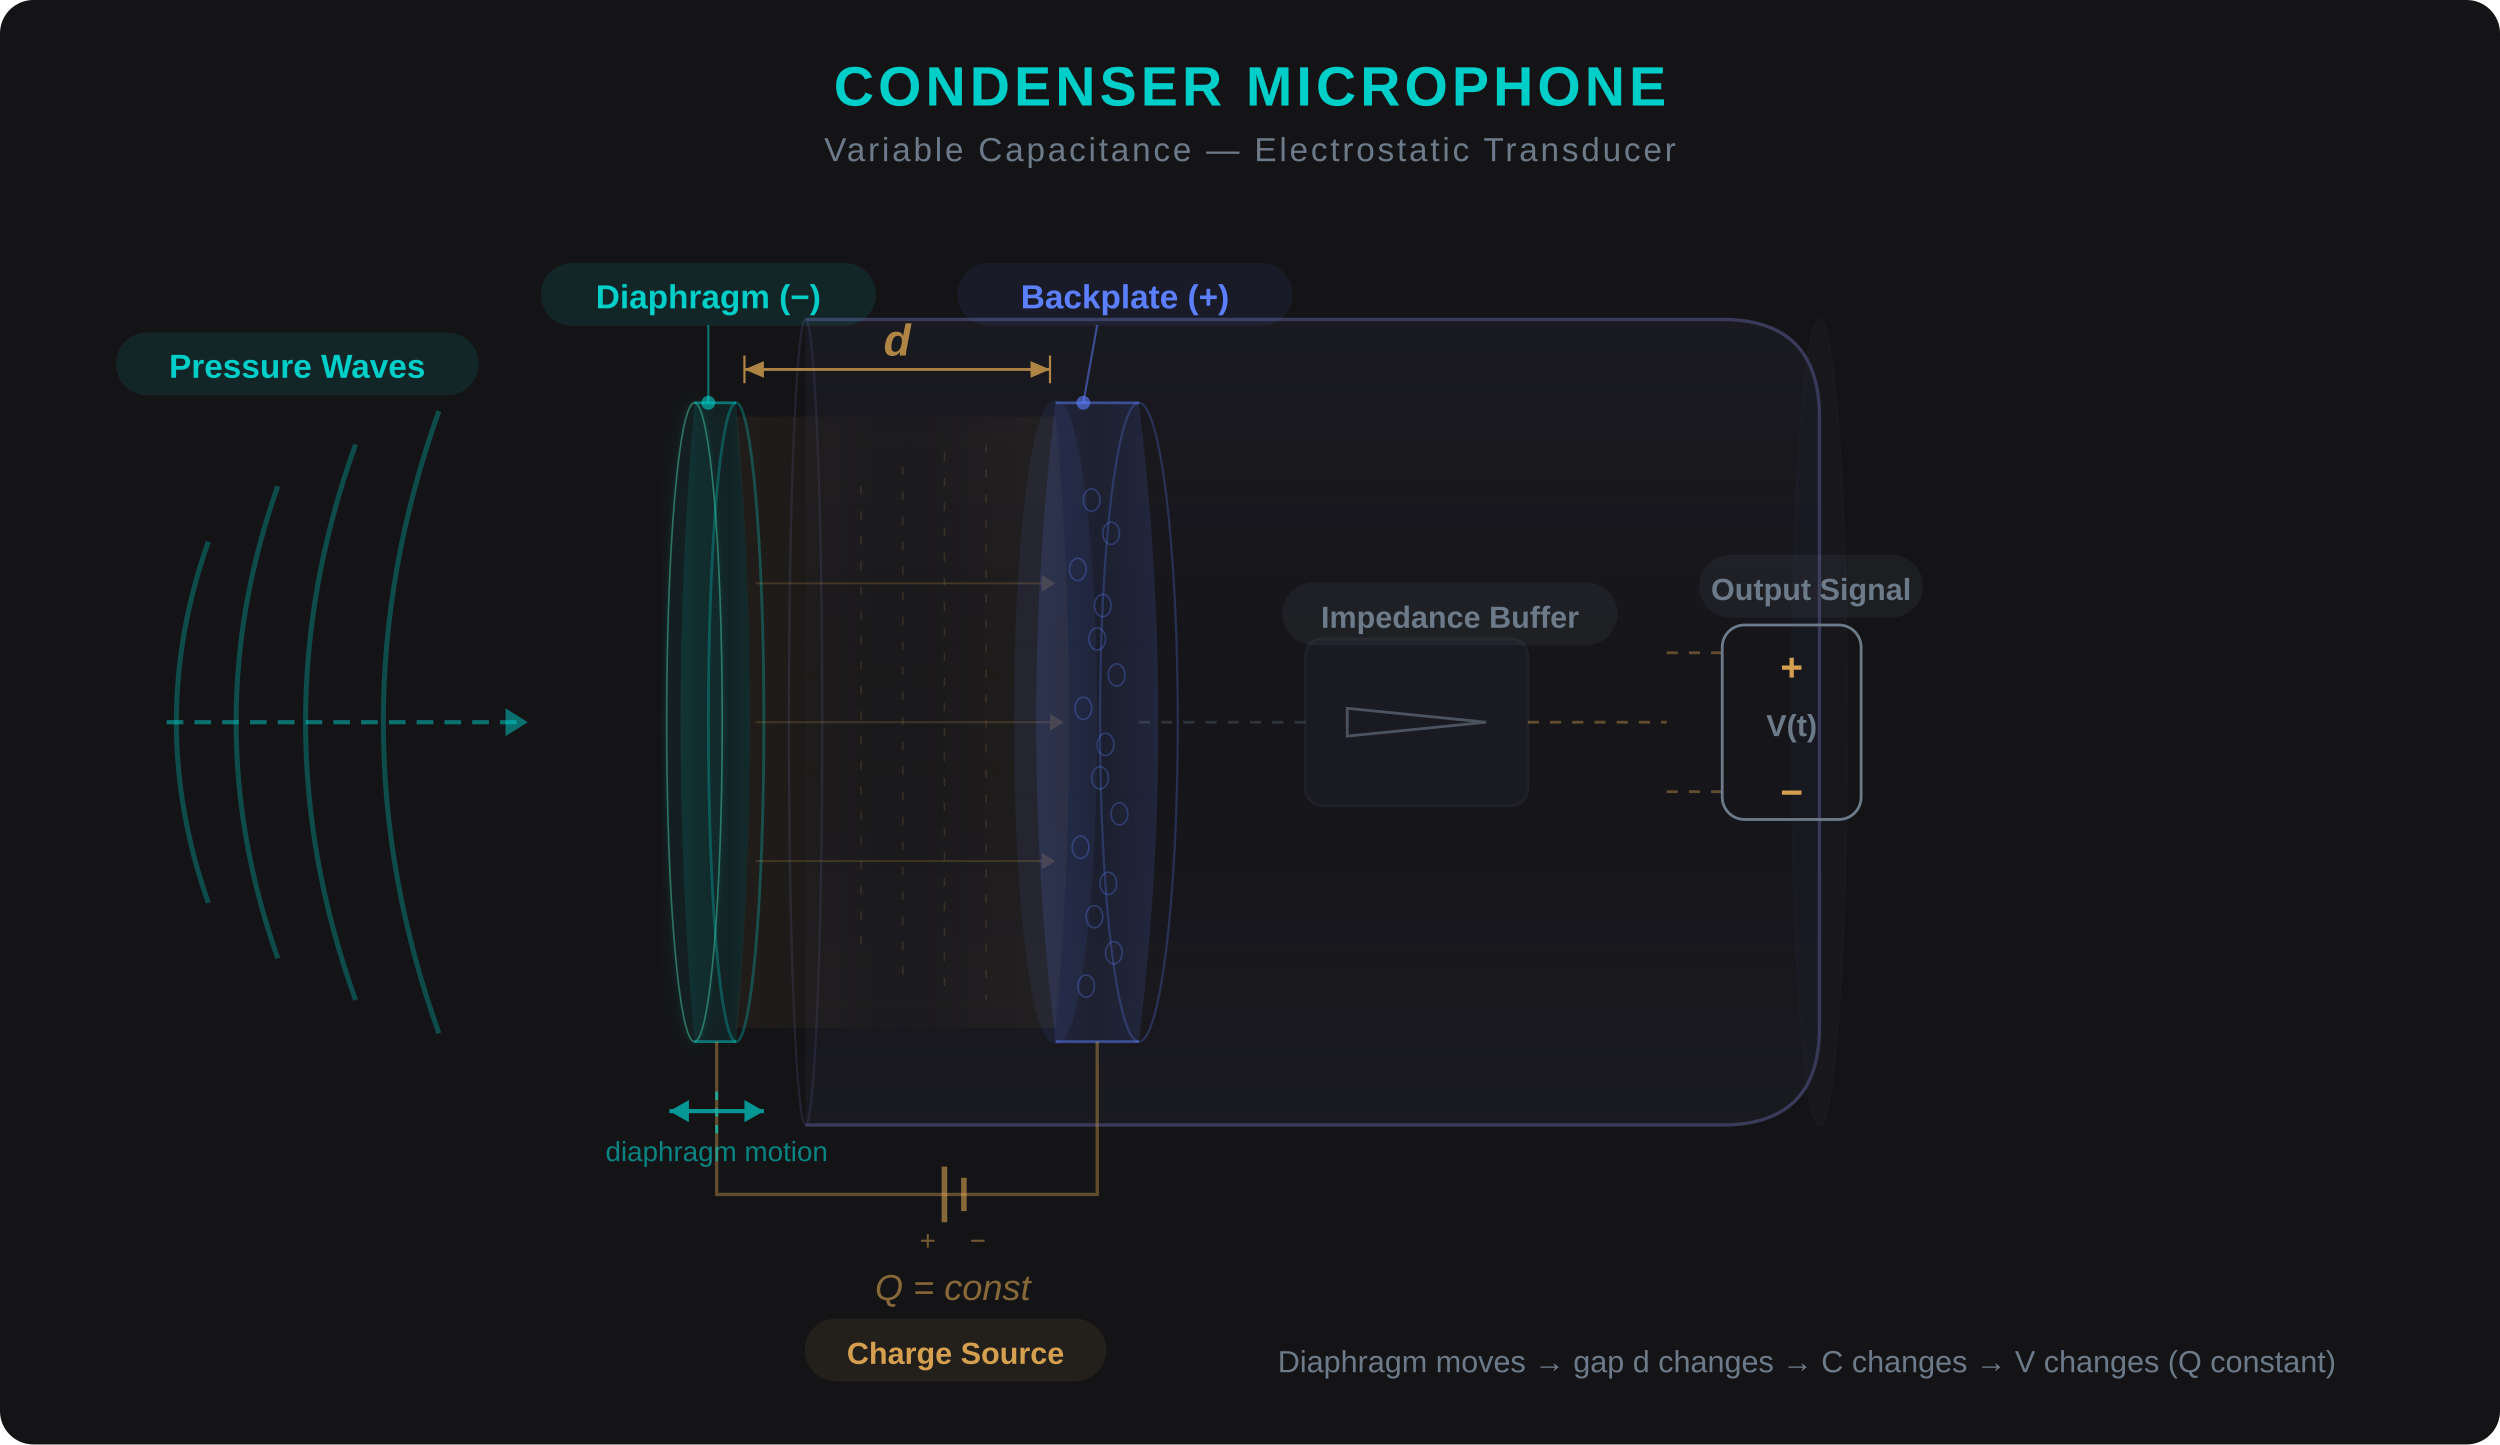
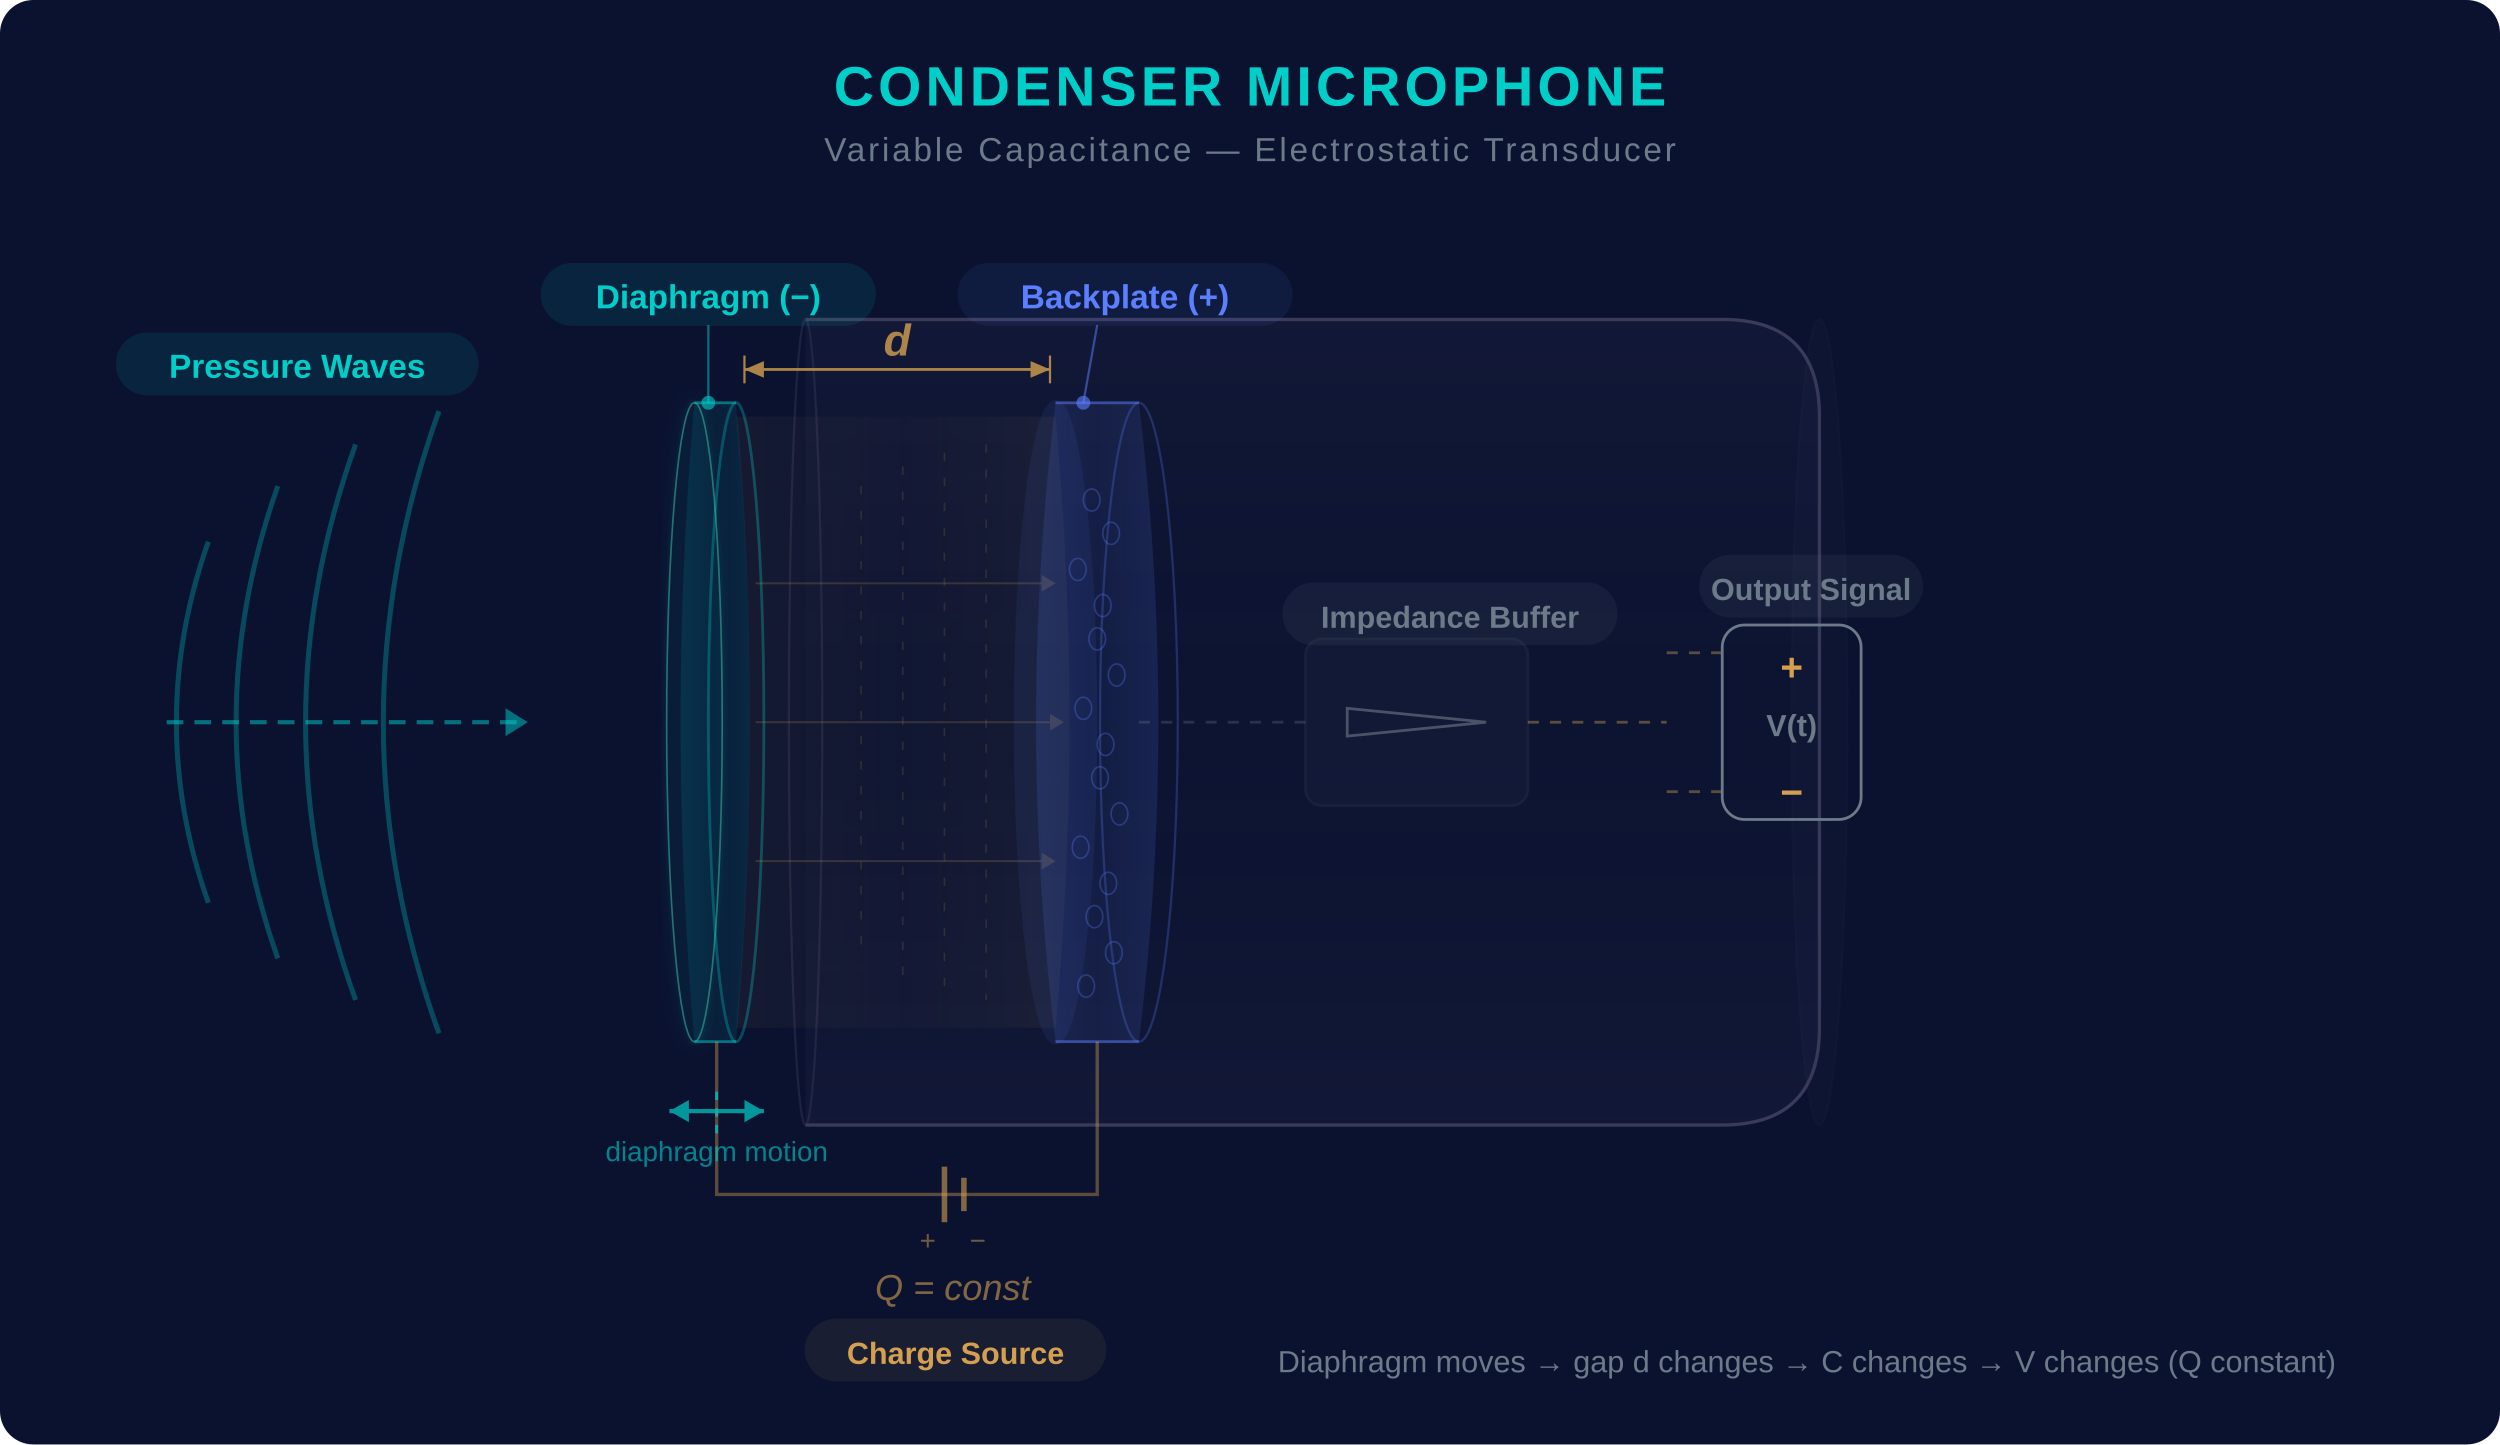
<svg xmlns="http://www.w3.org/2000/svg" viewBox="0 0 900 520" width="900" height="520">
  <defs>
    <linearGradient id="bgGrad" x1="0%" y1="0%" x2="0%" y2="100%">
-       <stop offset="0%" stop-color="#141416" />
-       <stop offset="100%" stop-color="#141416" />
+       <stop offset="0%" stop-color="#0a1230" />
+       <stop offset="100%" stop-color="#0a1230" />
    </linearGradient>
    <filter id="glow">
      <feGaussianBlur stdDeviation="3" result="coloredBlur" />
      <feMerge>
        <feMergeNode in="coloredBlur" />
        <feMergeNode in="SourceGraphic" />
      </feMerge>
    </filter>
    <filter id="glowSoft">
      <feGaussianBlur stdDeviation="2" result="coloredBlur" />
      <feMerge>
        <feMergeNode in="coloredBlur" />
        <feMergeNode in="SourceGraphic" />
      </feMerge>
    </filter>
    <linearGradient id="backplateGrad" x1="0%" y1="0%" x2="100%" y2="0%">
      <stop offset="0%" stop-color="#5B7FFF" stop-opacity="0.15" />
      <stop offset="50%" stop-color="#5B7FFF" stop-opacity="0.08" />
      <stop offset="100%" stop-color="#5B7FFF" stop-opacity="0.15" />
    </linearGradient>
    <linearGradient id="diaphragmGrad" x1="0%" y1="0%" x2="100%" y2="0%">
      <stop offset="0%" stop-color="#00CEC9" stop-opacity="0.12" />
      <stop offset="50%" stop-color="#00CEC9" stop-opacity="0.06" />
      <stop offset="100%" stop-color="#00CEC9" stop-opacity="0.12" />
    </linearGradient>
    <linearGradient id="fieldGrad" x1="0%" y1="0%" x2="100%" y2="0%">
      <stop offset="0%" stop-color="#d4a050" stop-opacity="0.06" />
      <stop offset="50%" stop-color="#d4a050" stop-opacity="0.02" />
      <stop offset="100%" stop-color="#d4a050" stop-opacity="0.06" />
    </linearGradient>
    <linearGradient id="housingGrad" x1="0%" y1="0%" x2="0%" y2="100%">
      <stop offset="0%" stop-color="#3a3a5a" stop-opacity="0.15" />
      <stop offset="50%" stop-color="#2a2a4a" stop-opacity="0.06" />
      <stop offset="100%" stop-color="#3a3a5a" stop-opacity="0.15" />
    </linearGradient>
  </defs>
  <rect width="900" height="520" fill="url(#bgGrad)" rx="12" />
  <text x="450" y="38" text-anchor="middle" fill="#00CEC9" font-family="Segoe UI, Arial, sans-serif" font-size="20" font-weight="bold" letter-spacing="1.5">CONDENSER MICROPHONE</text>
  <text x="450" y="58" text-anchor="middle" fill="#6c7a89" font-family="Segoe UI, Arial, sans-serif" font-size="12" letter-spacing="1">Variable Capacitance — Electrostatic Transducer</text>
  <g fill="none" stroke="#00CEC9" stroke-width="1.8" opacity="0.3">
    <path d="M 75,195 Q 52,260 75,325" />
    <path d="M 100,175 Q 70,260 100,345" />
    <path d="M 128,160 Q 92,260 128,360" />
    <path d="M 158,148 Q 118,260 158,372" />
  </g>
  <line x1="60" y1="260" x2="190" y2="260" stroke="#00CEC9" stroke-width="1.5" opacity="0.5" stroke-dasharray="6,4" />
  <polygon points="190,260 182,255 182,265" fill="#00CEC9" opacity="0.5" />
  <path d="M 290,115 L 620,115 Q 655,115 655,150 L 655,370 Q 655,405 620,405 L 290,405" fill="url(#housingGrad)" stroke="#3a3a5a" stroke-width="1.2" />
  <ellipse cx="655" cy="260" rx="10" ry="145" fill="#2a2a4a" opacity="0.12" stroke="#3a3a5a" stroke-width="0.8" />
  <ellipse cx="290" cy="260" rx="6" ry="145" fill="none" stroke="#3a3a5a" stroke-width="0.8" opacity="0.4" />
  <ellipse cx="250" cy="260" rx="10" ry="115" fill="#00CEC9" opacity="0.06" stroke="#00CEC9" stroke-width="2.5" filter="url(#glow)" />
  <ellipse cx="250" cy="260" rx="10" ry="115" fill="none" stroke="#55efc4" stroke-width="0.6" opacity="0.4" />
  <ellipse cx="265" cy="260" rx="10" ry="115" fill="none" stroke="#00CEC9" stroke-width="1" opacity="0.3" />
  <line x1="250" y1="145" x2="265" y2="145" stroke="#00CEC9" stroke-width="1" opacity="0.5" />
  <line x1="250" y1="375" x2="265" y2="375" stroke="#00CEC9" stroke-width="1" opacity="0.5" />
  <path d="M 250,145 L 265,145 Q 275,260 265,375 L 250,375 Q 240,260 250,145 Z" fill="url(#diaphragmGrad)" stroke="none" />
  <path d="M 265,150 L 380,150 Q 390,260 380,370 L 265,370 Q 275,260 265,150 Z" fill="url(#fieldGrad)" stroke="none" />
  <g stroke="#d4a050" stroke-width="0.6" opacity="0.15" stroke-dasharray="3,6">
    <line x1="310" y1="175" x2="310" y2="345" />
    <line x1="325" y1="168" x2="325" y2="352" />
    <line x1="340" y1="163" x2="340" y2="357" />
    <line x1="355" y1="160" x2="355" y2="360" />
  </g>
  <g fill="none" stroke="#d4a050" stroke-width="0.7" opacity="0.2">
    <line x1="272" y1="210" x2="375" y2="210" />
    <line x1="272" y1="260" x2="378" y2="260" />
    <line x1="272" y1="310" x2="375" y2="310" />
  </g>
  <g fill="#d4a050" opacity="0.2">
    <polygon points="375,207 380,210 375,213" />
    <polygon points="378,257 383,260 378,263" />
    <polygon points="375,307 380,310 375,313" />
  </g>
  <g opacity="0.8">
    <line x1="268" y1="138" x2="268" y2="128" stroke="#d4a050" stroke-width="0.8" />
    <line x1="378" y1="138" x2="378" y2="128" stroke="#d4a050" stroke-width="0.8" />
    <line x1="268" y1="133" x2="378" y2="133" stroke="#d4a050" stroke-width="1" />
    <polygon points="268,133 275,130 275,136" fill="#d4a050" />
    <polygon points="378,133 371,130 371,136" fill="#d4a050" />
    <text x="323" y="128" text-anchor="middle" fill="#d4a050" font-family="Segoe UI, Arial, sans-serif" font-size="16" font-style="italic" font-weight="bold">d</text>
  </g>
  <ellipse cx="380" cy="260" rx="14" ry="115" fill="#5B7FFF" opacity="0.08" stroke="#5B7FFF" stroke-width="2" />
  <ellipse cx="410" cy="260" rx="14" ry="115" fill="none" stroke="#5B7FFF" stroke-width="0.8" opacity="0.25" />
  <line x1="380" y1="145" x2="410" y2="145" stroke="#5B7FFF" stroke-width="1" opacity="0.5" />
  <line x1="380" y1="375" x2="410" y2="375" stroke="#5B7FFF" stroke-width="1" opacity="0.5" />
  <path d="M 380,145 L 410,145 Q 424,260 410,375 L 380,375 Q 366,260 380,145 Z" fill="url(#backplateGrad)" stroke="none" />
  <g fill="none" stroke="#5B7FFF" stroke-width="0.6" opacity="0.3">
    <ellipse cx="393" cy="180" rx="3" ry="4" />
    <ellipse cx="388" cy="205" rx="3" ry="4" />
    <ellipse cx="395" cy="230" rx="3" ry="4" />
    <ellipse cx="390" cy="255" rx="3" ry="4" />
    <ellipse cx="396" cy="280" rx="3" ry="4" />
    <ellipse cx="389" cy="305" rx="3" ry="4" />
    <ellipse cx="394" cy="330" rx="3" ry="4" />
    <ellipse cx="391" cy="355" rx="3" ry="4" />
    <ellipse cx="400" cy="192" rx="3" ry="4" />
    <ellipse cx="397" cy="218" rx="3" ry="4" />
    <ellipse cx="402" cy="243" rx="3" ry="4" />
    <ellipse cx="398" cy="268" rx="3" ry="4" />
    <ellipse cx="403" cy="293" rx="3" ry="4" />
    <ellipse cx="399" cy="318" rx="3" ry="4" />
    <ellipse cx="401" cy="343" rx="3" ry="4" />
  </g>
  <path d="M 258,375 L 258,430 L 350,430" fill="none" stroke="#d4a050" stroke-width="1.2" opacity="0.4" />
  <path d="M 395,375 L 395,430 L 350,430" fill="none" stroke="#d4a050" stroke-width="1.2" opacity="0.4" />
  <line x1="340" y1="420" x2="340" y2="440" stroke="#d4a050" stroke-width="2" opacity="0.6" />
  <line x1="347" y1="424" x2="347" y2="436" stroke="#d4a050" stroke-width="2" opacity="0.6" />
  <text x="334" y="450" text-anchor="middle" fill="#d4a050" font-family="Segoe UI, Arial, sans-serif" font-size="10" opacity="0.5">+</text>
  <text x="352" y="450" text-anchor="middle" fill="#d4a050" font-family="Segoe UI, Arial, sans-serif" font-size="10" opacity="0.5">−</text>
  <text x="343" y="468" text-anchor="middle" fill="#d4a050" font-family="Segoe UI, Arial, sans-serif" font-size="13" font-style="italic" opacity="0.6">Q = const</text>
  <rect x="470" y="230" width="80" height="60" rx="6" fill="#3a3a5a" opacity="0.12" stroke="#6c7a89" stroke-width="1" />
  <path d="M 485,255 L 535,260 L 485,265 Z" fill="none" stroke="#6c7a89" stroke-width="1" opacity="0.6" />
  <line x1="410" y1="260" x2="470" y2="260" stroke="#6c7a89" stroke-width="1" opacity="0.3" stroke-dasharray="4,4" />
  <line x1="550" y1="260" x2="600" y2="260" stroke="#d4a050" stroke-width="1" opacity="0.4" stroke-dasharray="4,4" />
  <path d="M 600,235 L 620,235" stroke="#d4a050" stroke-width="1" opacity="0.4" stroke-dasharray="4,4" />
  <path d="M 600,285 L 620,285" stroke="#d4a050" stroke-width="1" opacity="0.4" stroke-dasharray="4,4" />
  <rect x="620" y="225" width="50" height="70" rx="8" fill="none" stroke="#6c7a89" stroke-width="1" />
  <text x="645" y="265" text-anchor="middle" fill="#6c7a89" font-family="Segoe UI, Arial, sans-serif" font-size="11" font-weight="bold">V(t)</text>
  <text x="645" y="245" text-anchor="middle" fill="#d4a050" font-family="Segoe UI, Arial, sans-serif" font-size="14" font-weight="bold">+</text>
  <text x="645" y="290" text-anchor="middle" fill="#d4a050" font-family="Segoe UI, Arial, sans-serif" font-size="14" font-weight="bold">−</text>
  <g opacity="0.7">
    <line x1="258" y1="393" x2="258" y2="408" stroke="#00CEC9" stroke-width="1" stroke-dasharray="3,3" />
    <line x1="241" y1="400" x2="275" y2="400" stroke="#00CEC9" stroke-width="1.5" />
    <polygon points="241,400 248,396 248,404" fill="#00CEC9" />
    <polygon points="275,400 268,396 268,404" fill="#00CEC9" />
  </g>
  <text x="258" y="418" text-anchor="middle" fill="#00CEC9" font-family="Segoe UI, Arial, sans-serif" font-size="10" opacity="0.6">diaphragm motion</text>
  <rect x="42" y="120" width="130" height="22" rx="11" fill="#00CEC9" opacity="0.1" stroke="#00CEC9" stroke-width="0.6" />
  <text x="107" y="136" text-anchor="middle" fill="#00CEC9" font-family="Segoe UI, Arial, sans-serif" font-size="12" font-weight="bold">Pressure Waves</text>
  <rect x="195" y="95" width="120" height="22" rx="11" fill="#00CEC9" opacity="0.1" stroke="#00CEC9" stroke-width="0.6" />
  <text x="255" y="111" text-anchor="middle" fill="#00CEC9" font-family="Segoe UI, Arial, sans-serif" font-size="12" font-weight="bold">Diaphragm (−)</text>
  <line x1="255" y1="117" x2="255" y2="145" stroke="#00CEC9" stroke-width="0.8" opacity="0.5" />
  <circle cx="255" cy="145" r="2.5" fill="#00CEC9" opacity="0.6" />
  <rect x="345" y="95" width="120" height="22" rx="11" fill="#5B7FFF" opacity="0.08" stroke="#5B7FFF" stroke-width="0.6" />
  <text x="405" y="111" text-anchor="middle" fill="#5B7FFF" font-family="Segoe UI, Arial, sans-serif" font-size="12" font-weight="bold">Backplate (+)</text>
  <line x1="395" y1="117" x2="390" y2="145" stroke="#5B7FFF" stroke-width="0.8" opacity="0.5" />
  <circle cx="390" cy="145" r="2.5" fill="#5B7FFF" opacity="0.6" />
  <rect x="462" y="210" width="120" height="22" rx="11" fill="#6c7a89" opacity="0.1" stroke="#6c7a89" stroke-width="0.6" />
  <text x="522" y="226" text-anchor="middle" fill="#6c7a89" font-family="Segoe UI, Arial, sans-serif" font-size="11" font-weight="bold">Impedance Buffer</text>
  <rect x="612" y="200" width="80" height="22" rx="11" fill="#6c7a89" opacity="0.1" stroke="#6c7a89" stroke-width="0.6" />
  <text x="652" y="216" text-anchor="middle" fill="#6c7a89" font-family="Segoe UI, Arial, sans-serif" font-size="11" font-weight="bold">Output Signal</text>
  <rect x="290" y="475" width="108" height="22" rx="11" fill="#d4a050" opacity="0.08" stroke="#d4a050" stroke-width="0.6" />
  <text x="344" y="491" text-anchor="middle" fill="#d4a050" font-family="Segoe UI, Arial, sans-serif" font-size="11" font-weight="bold">Charge Source</text>
  <g transform="translate(460, 490)">
    <text x="0" y="4" fill="#6c7a89" font-family="Segoe UI, Arial, sans-serif" font-size="11">Diaphragm moves → gap d changes → C changes → V changes (Q constant)</text>
  </g>
</svg>
